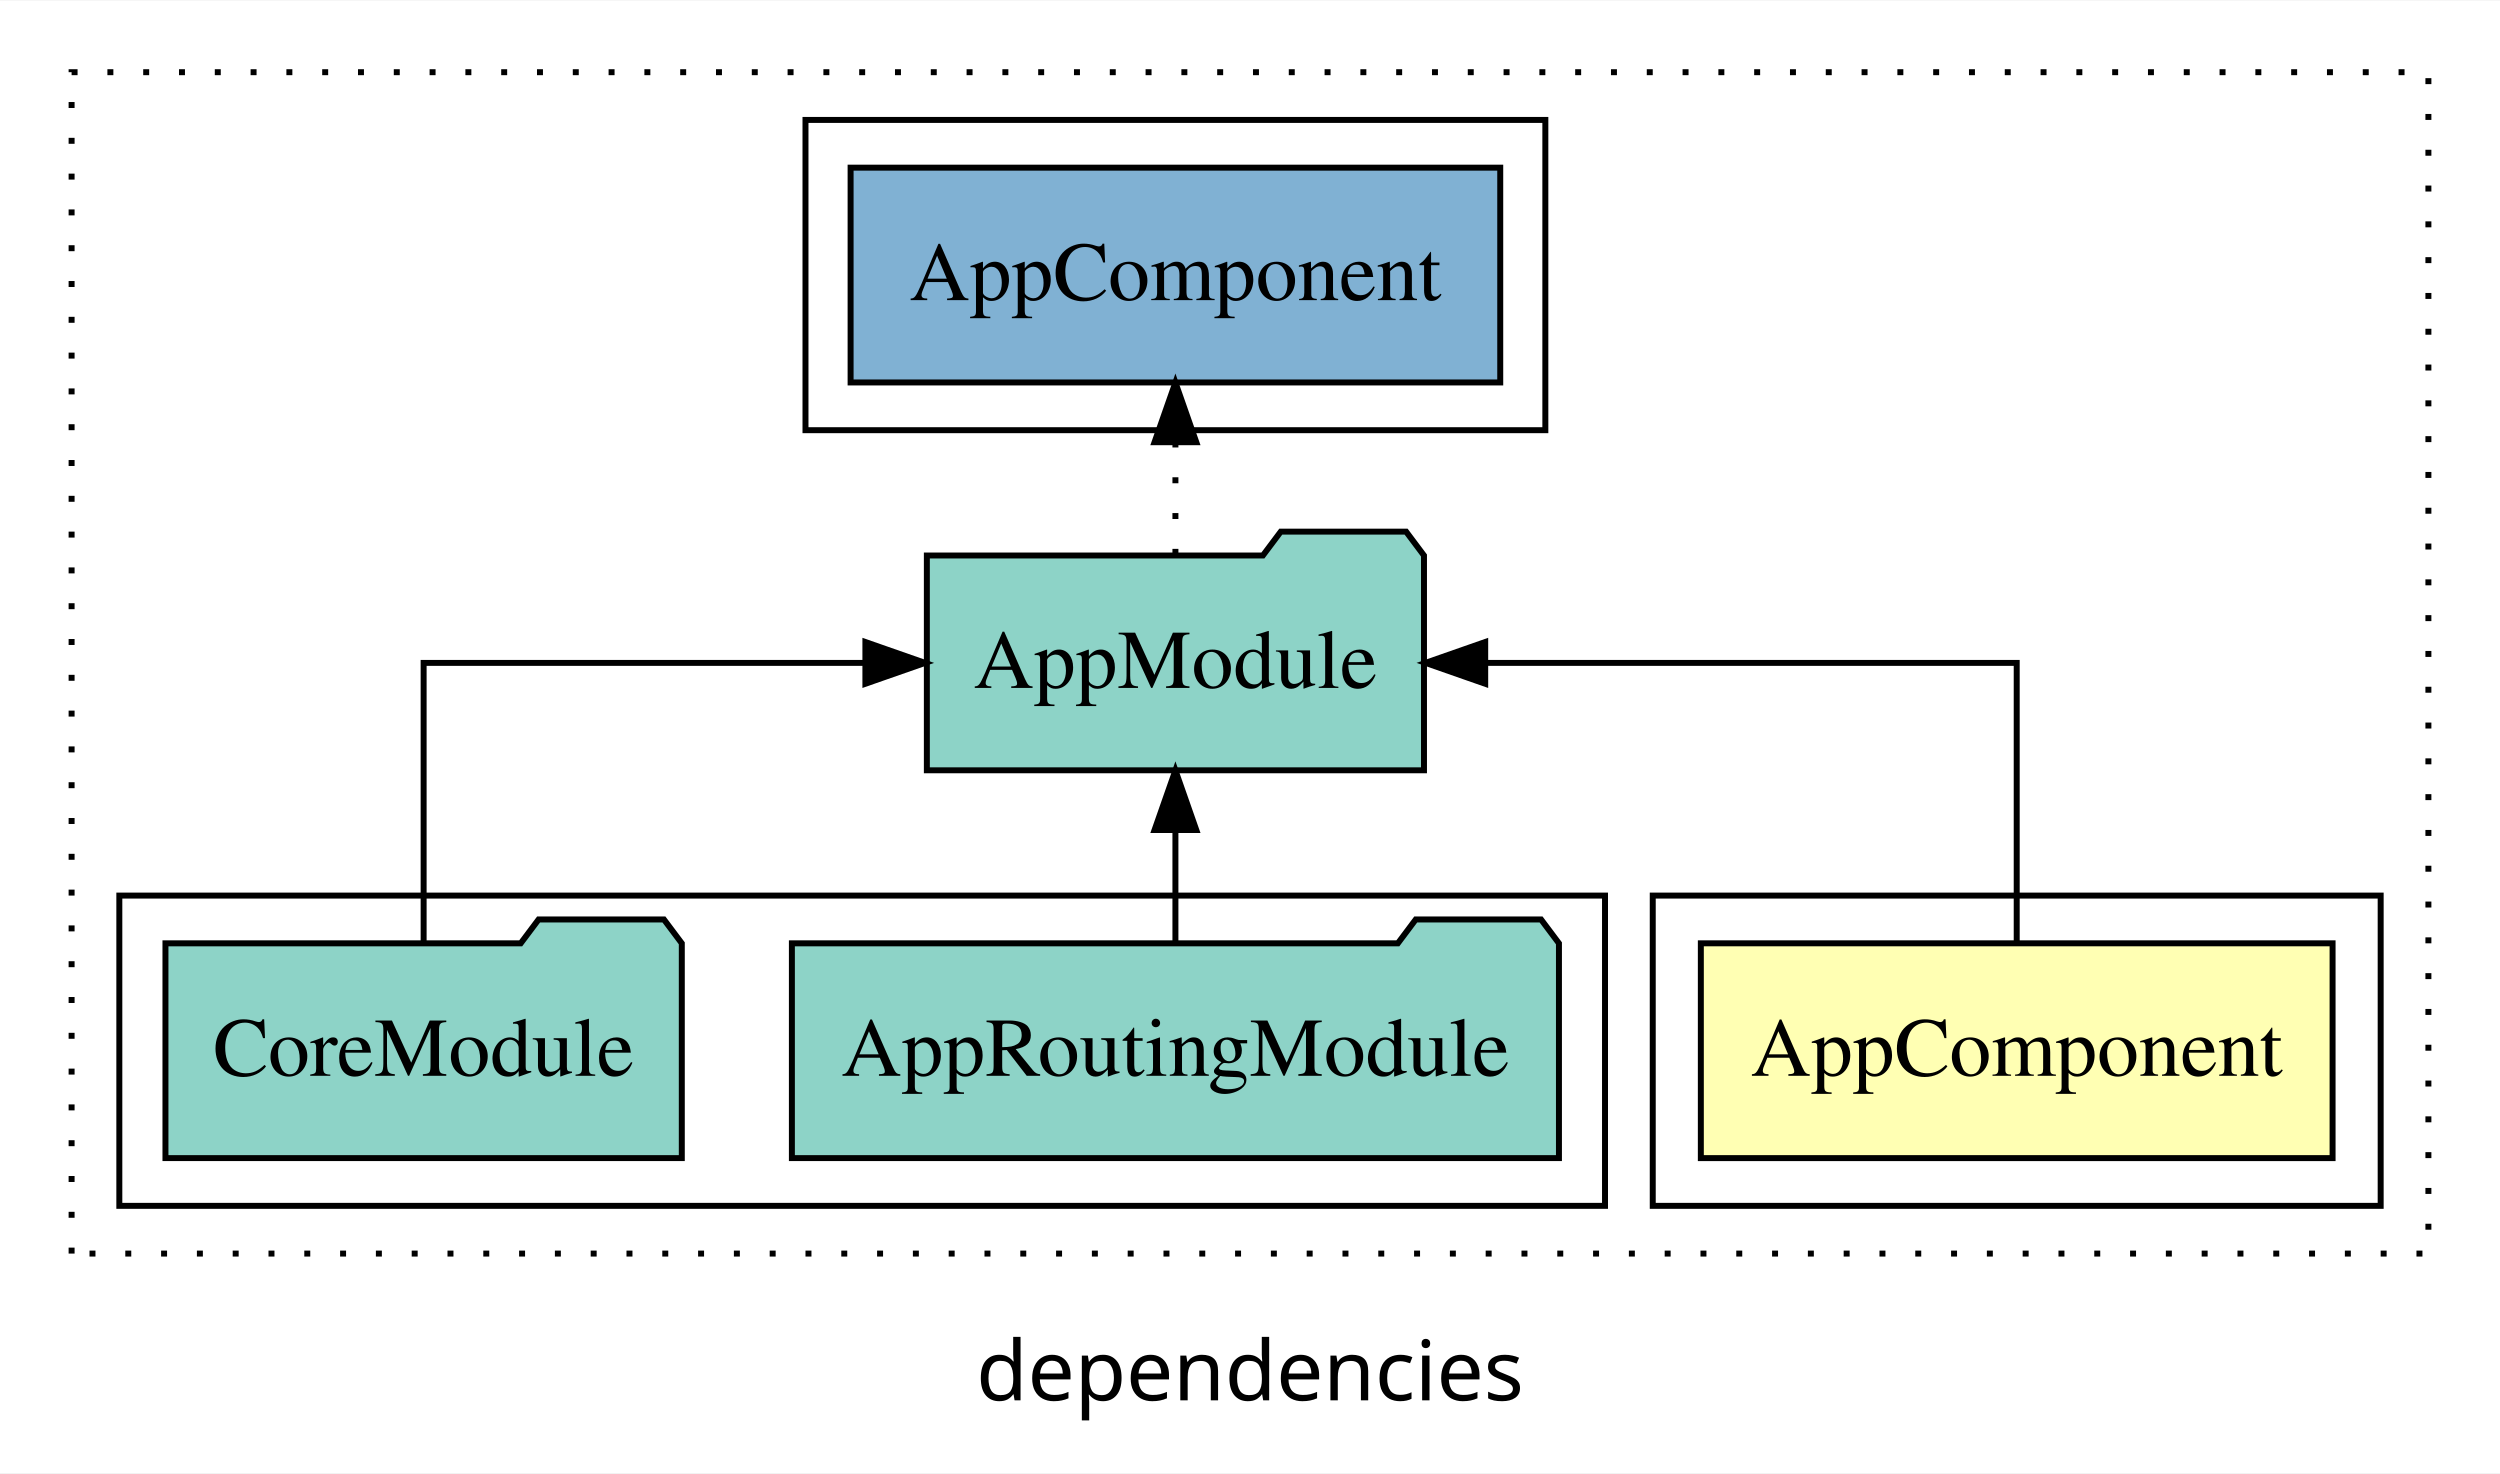
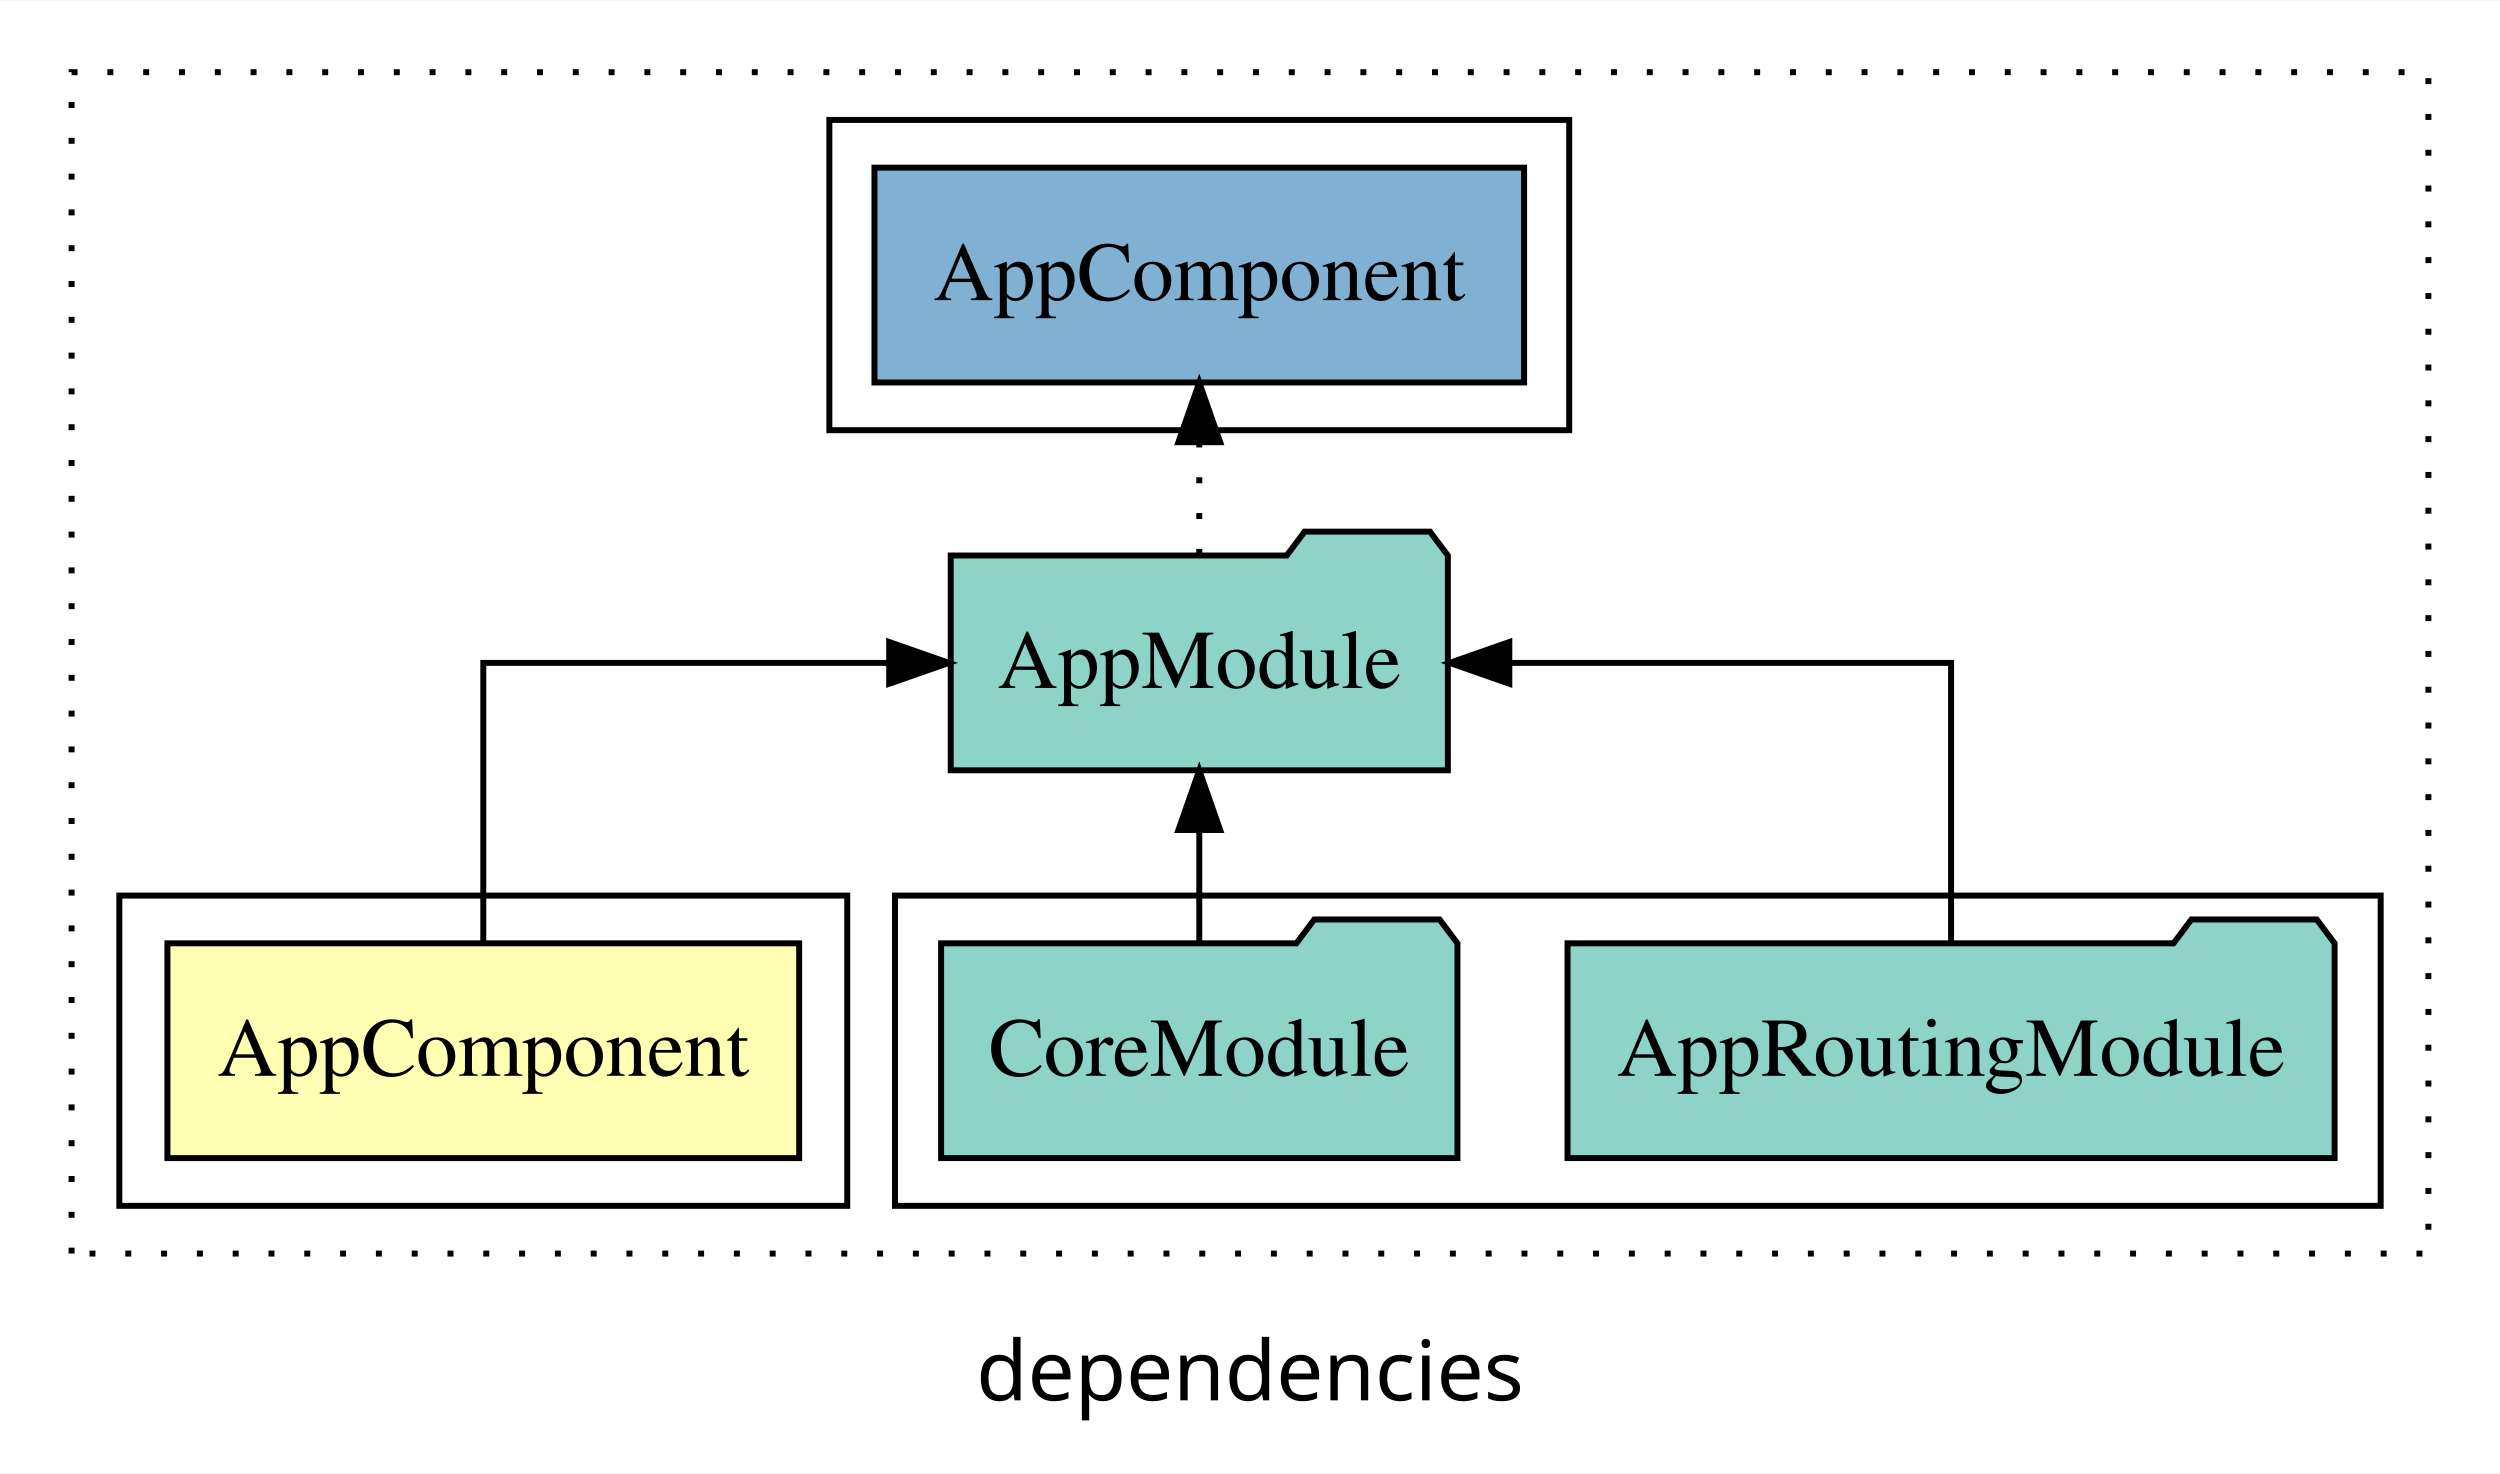
<svg xmlns="http://www.w3.org/2000/svg" width="419pt" height="247pt" viewBox="0.00 0.00 419.00 246.80">
  <g id="graph0" class="graph" transform="scale(1 1) rotate(0) translate(4 242.8)">
    <polygon fill="white" stroke="transparent" points="-4,4 -4,-242.8 415,-242.8 415,4 -4,4" />
    <text text-anchor="middle" x="205.5" y="-8.2" font-family="sans-serif" font-size="14.00">dependencies</text>
    <g id="clust1" class="cluster">
      <polygon fill="none" stroke="black" stroke-dasharray="1,5" points="8,-32.8 8,-230.8 403,-230.8 403,-32.8 8,-32.8" />
    </g>
-     <g id="clust6" class="cluster">
-       <polygon fill="none" stroke="black" points="131,-170.8 131,-222.8 255,-222.8 255,-170.8 131,-170.8" />
+     <g id="clust4" class="cluster">
+       <polygon fill="none" stroke="black" points="146,-40.8 146,-92.8 395,-92.8 395,-40.8 146,-40.8" />
    </g>
    <g id="clust2" class="cluster">
-       <polygon fill="none" stroke="black" points="273,-40.8 273,-92.8 395,-92.8 395,-40.8 273,-40.8" />
+       <polygon fill="none" stroke="black" points="16,-40.8 16,-92.8 138,-92.8 138,-40.8 16,-40.8" />
    </g>
-     <g id="clust4" class="cluster">
-       <polygon fill="none" stroke="black" points="16,-40.8 16,-92.8 265,-92.8 265,-40.8 16,-40.8" />
+     <g id="clust6" class="cluster">
+       <polygon fill="none" stroke="black" points="135,-170.8 135,-222.8 259,-222.8 259,-170.8 135,-170.8" />
    </g>
    <g id="node1" class="node">
-       <polygon fill="#ffffb3" stroke="black" points="386.94,-84.8 281.06,-84.8 281.06,-48.8 386.94,-48.8 386.94,-84.8" />
-       <text text-anchor="middle" x="334" y="-62.6" font-family="Times,serif" font-size="14.00">AppComponent</text>
+       <polygon fill="#ffffb3" stroke="black" points="129.94,-84.8 24.06,-84.8 24.06,-48.8 129.94,-48.8 129.94,-84.8" />
+       <text text-anchor="middle" x="77" y="-62.6" font-family="Times,serif" font-size="14.00">AppComponent</text>
    </g>
    <g id="node2" class="node">
-       <polygon fill="#8dd3c7" stroke="black" points="234.66,-149.8 231.66,-153.8 210.66,-153.8 207.66,-149.8 151.34,-149.8 151.34,-113.8 234.66,-113.8 234.66,-149.8" />
-       <text text-anchor="middle" x="193" y="-127.6" font-family="Times,serif" font-size="14.00">AppModule</text>
+       <polygon fill="#8dd3c7" stroke="black" points="238.66,-149.8 235.66,-153.8 214.66,-153.8 211.66,-149.8 155.34,-149.8 155.34,-113.8 238.66,-113.8 238.66,-149.8" />
+       <text text-anchor="middle" x="197" y="-127.6" font-family="Times,serif" font-size="14.00">AppModule</text>
    </g>
    <g id="edge1" class="edge">
-       <path fill="none" stroke="black" d="M334,-84.91C334,-104.14 334,-131.8 334,-131.8 334,-131.8 244.92,-131.8 244.92,-131.8" />
-       <polygon fill="black" stroke="black" points="244.92,-128.3 234.92,-131.8 244.92,-135.3 244.92,-128.3" />
+       <path fill="none" stroke="black" d="M77,-84.91C77,-104.14 77,-131.8 77,-131.8 77,-131.8 145.03,-131.8 145.03,-131.8" />
+       <polygon fill="black" stroke="black" points="145.03,-135.3 155.03,-131.8 145.03,-128.3 145.03,-135.3" />
    </g>
    <g id="node5" class="node">
-       <polygon fill="#80b1d3" stroke="black" points="247.44,-214.8 138.56,-214.8 138.56,-178.8 247.44,-178.8 247.44,-214.8" />
-       <text text-anchor="middle" x="193" y="-192.6" font-family="Times,serif" font-size="14.00">AppComponent </text>
+       <polygon fill="#80b1d3" stroke="black" points="251.44,-214.8 142.56,-214.8 142.56,-178.8 251.44,-178.8 251.44,-214.8" />
+       <text text-anchor="middle" x="197" y="-192.6" font-family="Times,serif" font-size="14.00">AppComponent </text>
    </g>
    <g id="edge4" class="edge">
-       <path fill="none" stroke="black" stroke-dasharray="1,5" d="M193,-149.91C193,-149.91 193,-168.79 193,-168.79" />
-       <polygon fill="black" stroke="black" points="189.5,-168.79 193,-178.79 196.5,-168.79 189.5,-168.79" />
+       <path fill="none" stroke="black" stroke-dasharray="1,5" d="M197,-149.91C197,-149.91 197,-168.79 197,-168.79" />
+       <polygon fill="black" stroke="black" points="193.5,-168.79 197,-178.79 200.5,-168.79 193.5,-168.79" />
    </g>
    <g id="node3" class="node">
-       <polygon fill="#8dd3c7" stroke="black" points="257.28,-84.8 254.28,-88.8 233.28,-88.8 230.28,-84.8 128.72,-84.8 128.72,-48.8 257.28,-48.8 257.28,-84.8" />
-       <text text-anchor="middle" x="193" y="-62.6" font-family="Times,serif" font-size="14.00">AppRoutingModule</text>
+       <polygon fill="#8dd3c7" stroke="black" points="387.28,-84.8 384.28,-88.8 363.28,-88.8 360.28,-84.8 258.72,-84.8 258.72,-48.8 387.28,-48.8 387.28,-84.8" />
+       <text text-anchor="middle" x="323" y="-62.6" font-family="Times,serif" font-size="14.00">AppRoutingModule</text>
    </g>
    <g id="edge2" class="edge">
-       <path fill="none" stroke="black" d="M193,-84.91C193,-84.91 193,-103.79 193,-103.79" />
-       <polygon fill="black" stroke="black" points="189.5,-103.79 193,-113.79 196.5,-103.79 189.5,-103.79" />
+       <path fill="none" stroke="black" d="M323,-84.91C323,-104.14 323,-131.8 323,-131.8 323,-131.8 248.96,-131.8 248.96,-131.8" />
+       <polygon fill="black" stroke="black" points="248.96,-128.3 238.96,-131.8 248.96,-135.3 248.96,-128.3" />
    </g>
    <g id="node4" class="node">
-       <polygon fill="#8dd3c7" stroke="black" points="110.27,-84.8 107.27,-88.8 86.27,-88.8 83.27,-84.8 23.73,-84.8 23.73,-48.8 110.27,-48.8 110.27,-84.8" />
-       <text text-anchor="middle" x="67" y="-62.6" font-family="Times,serif" font-size="14.00">CoreModule</text>
+       <polygon fill="#8dd3c7" stroke="black" points="240.27,-84.8 237.27,-88.8 216.27,-88.8 213.27,-84.8 153.73,-84.8 153.73,-48.8 240.27,-48.8 240.27,-84.8" />
+       <text text-anchor="middle" x="197" y="-62.6" font-family="Times,serif" font-size="14.00">CoreModule</text>
    </g>
    <g id="edge3" class="edge">
-       <path fill="none" stroke="black" d="M67,-84.91C67,-104.14 67,-131.8 67,-131.8 67,-131.8 141.04,-131.8 141.04,-131.8" />
-       <polygon fill="black" stroke="black" points="141.04,-135.3 151.04,-131.8 141.04,-128.3 141.04,-135.3" />
+       <path fill="none" stroke="black" d="M197,-84.91C197,-84.91 197,-103.79 197,-103.79" />
+       <polygon fill="black" stroke="black" points="193.5,-103.79 197,-113.79 200.5,-103.79 193.5,-103.79" />
    </g>
  </g>
</svg>
